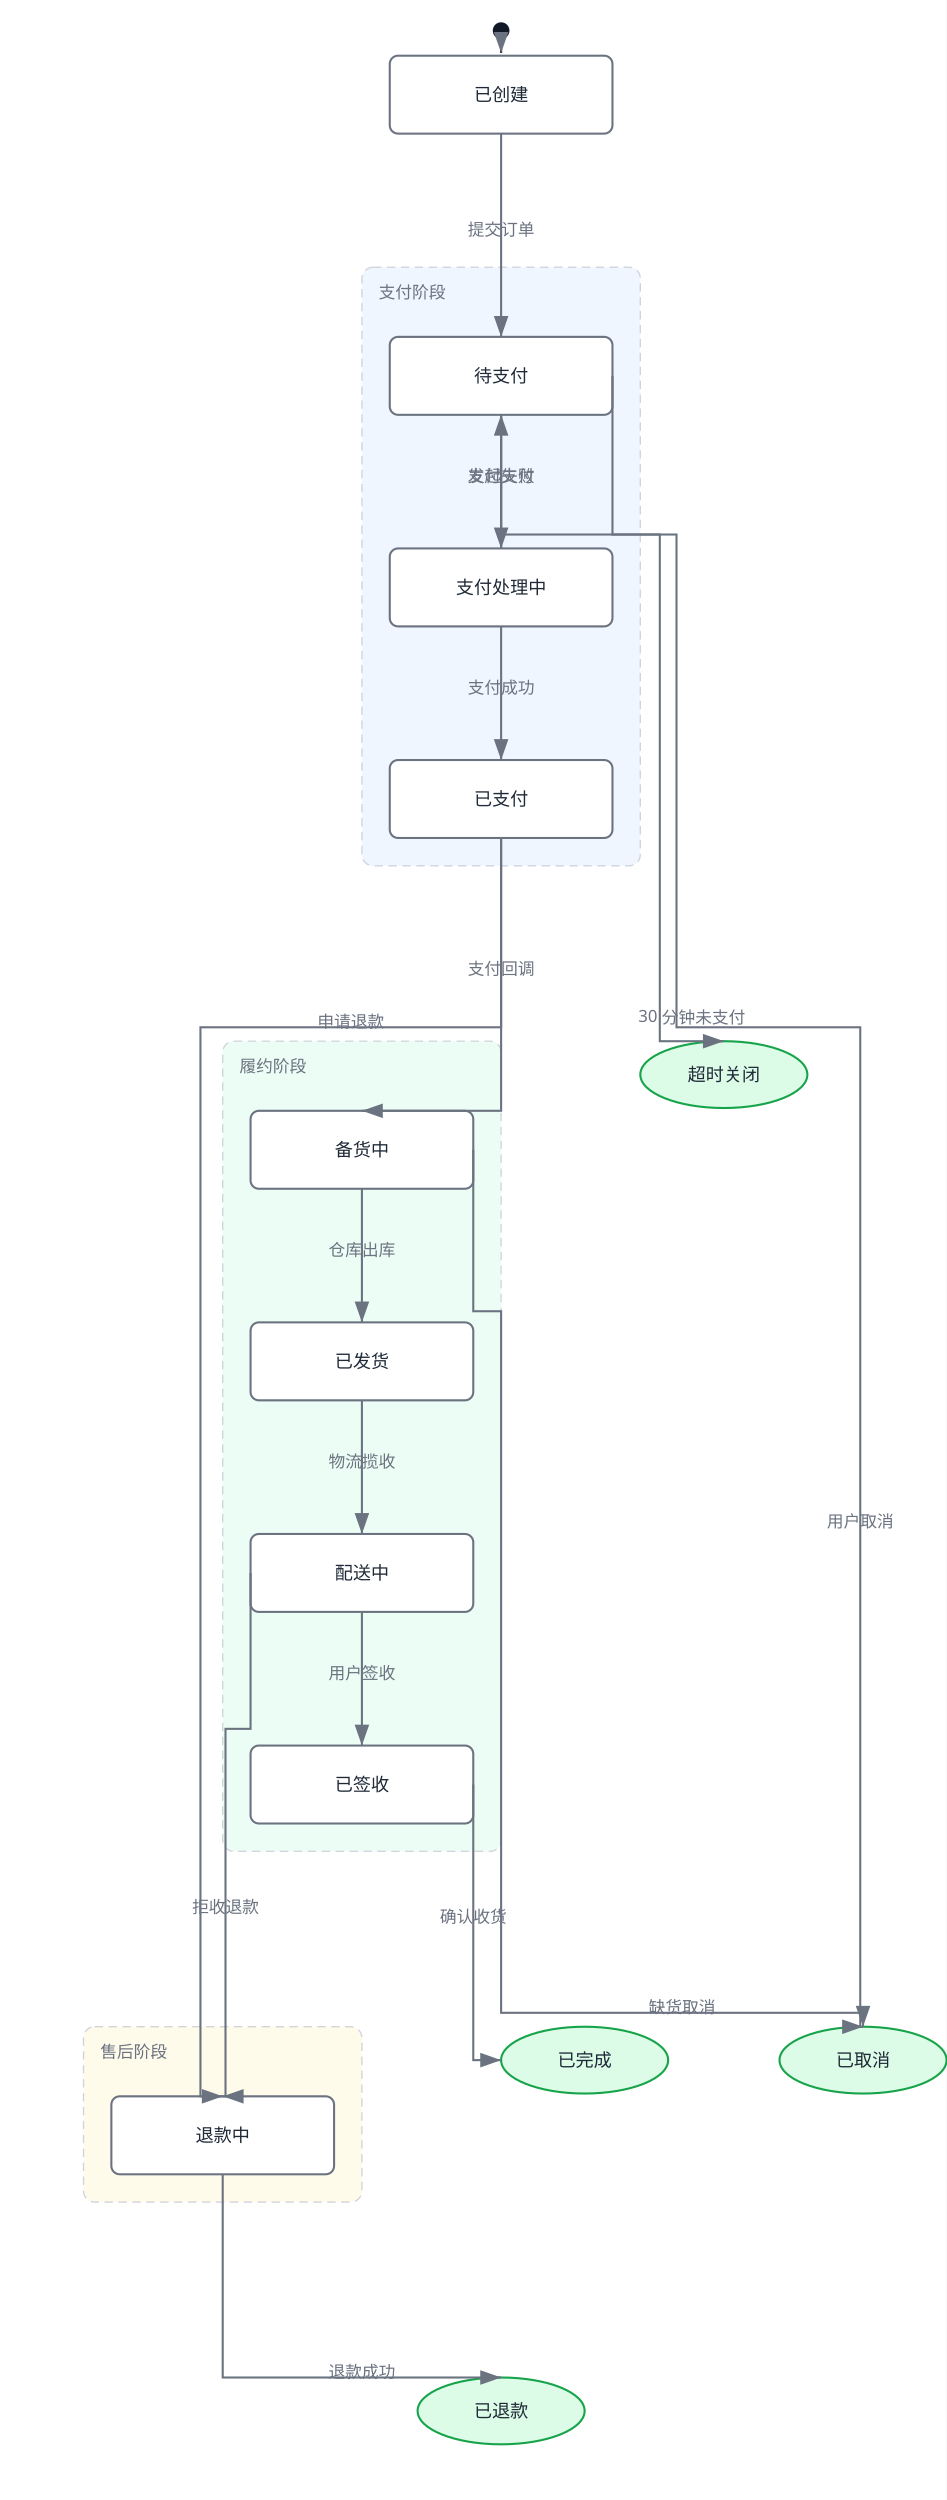
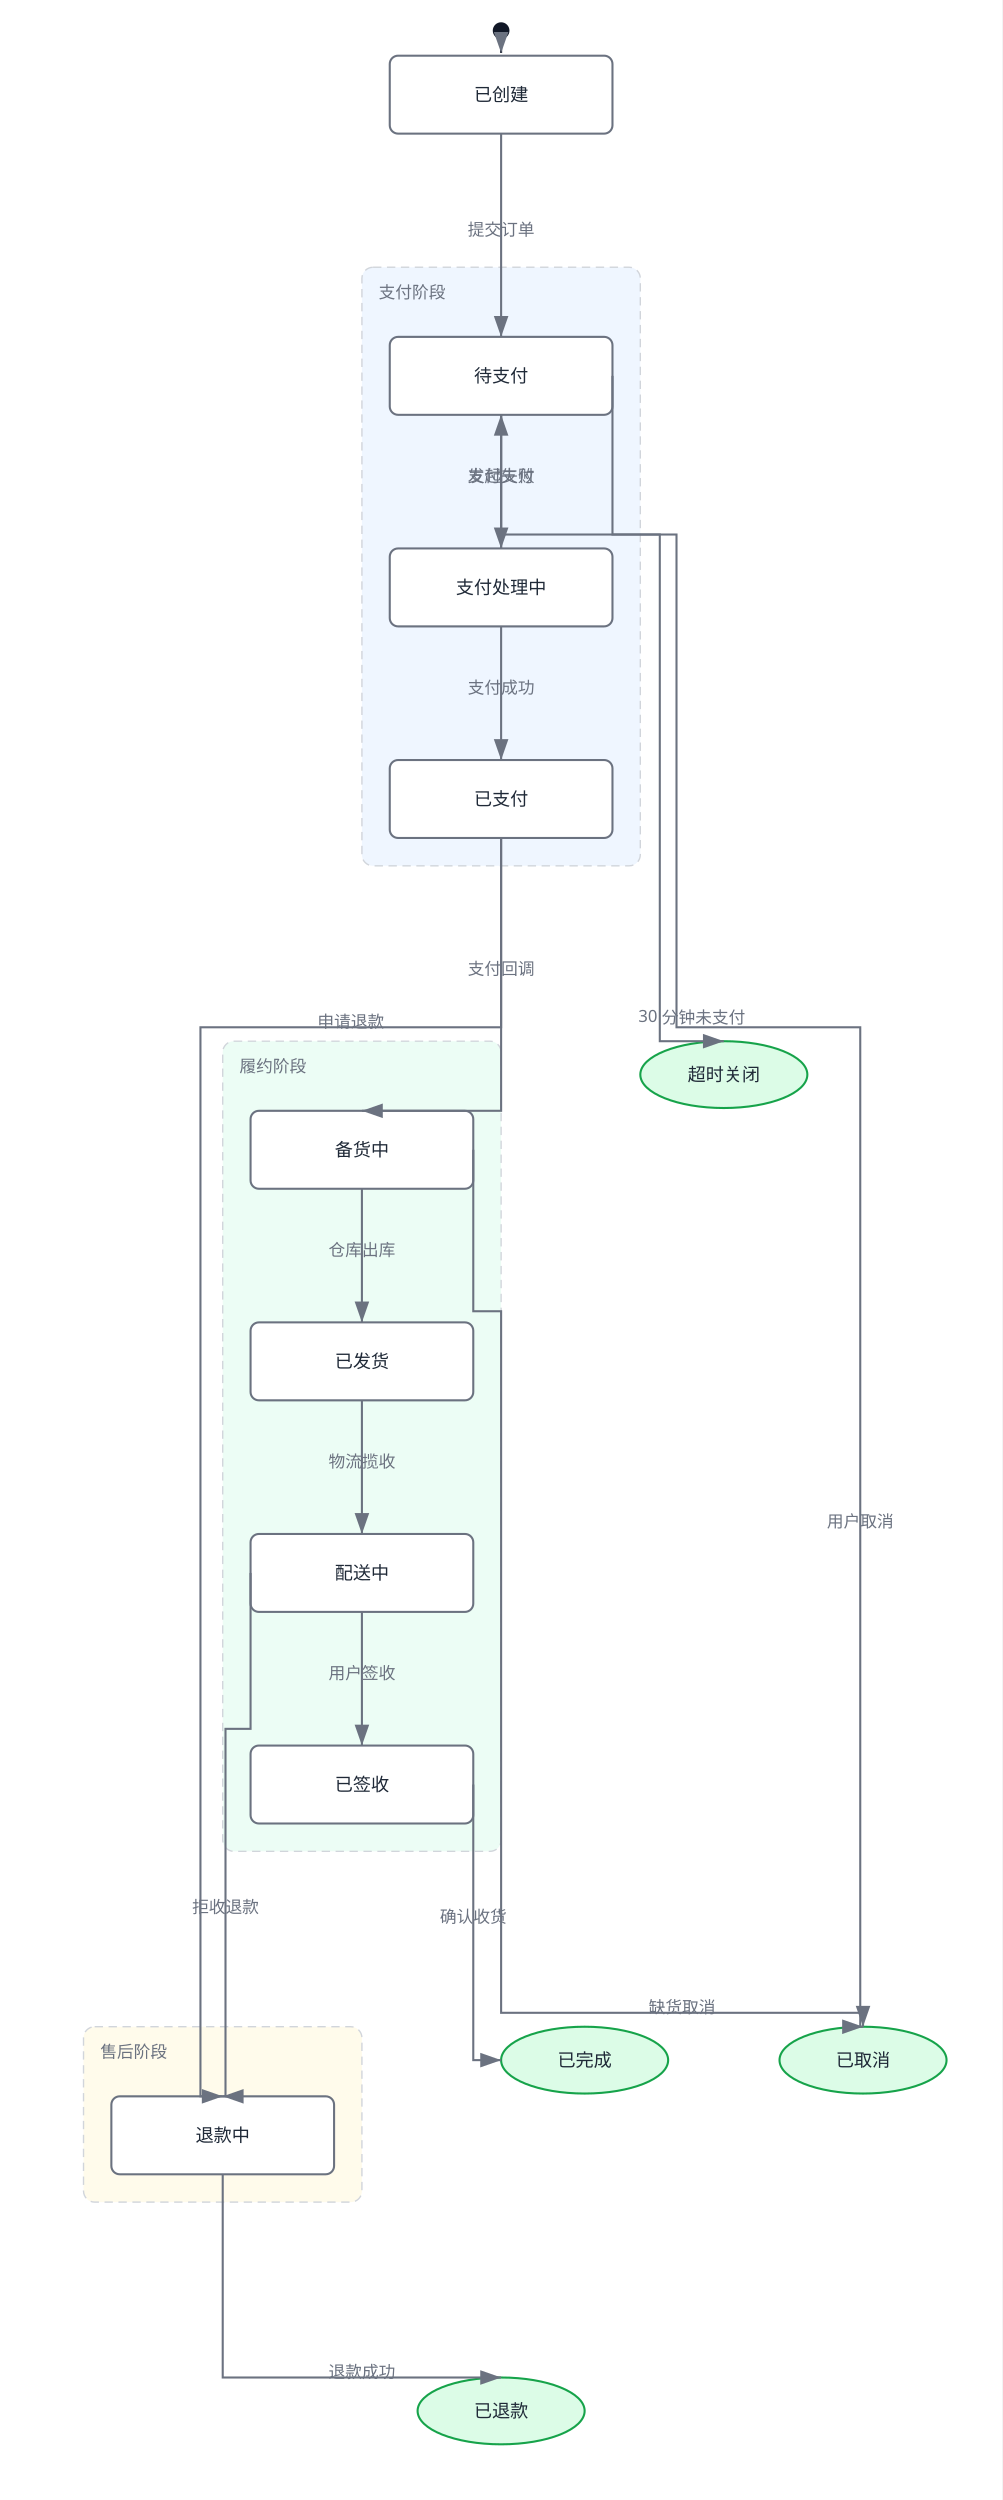
- <svg xmlns="http://www.w3.org/2000/svg" width="680" height="1796" viewBox="0 0 680 1796">
+ <svg xmlns="http://www.w3.org/2000/svg" width="720" height="1796" viewBox="0 0 720 1796">
  <defs>
    <marker id="arrowhead" markerWidth="10" markerHeight="7" refX="10" refY="3.5" orient="auto">
      <polygon points="0 0, 10 3.5, 0 7" fill="#6b7280" />
    </marker>
    <marker id="arrowhead-purple" markerWidth="10" markerHeight="7" refX="10" refY="3.5" orient="auto">
      <polygon points="0 0, 10 3.5, 0 7" fill="#7c3aed" />
    </marker>
  </defs>
  <style>.lgdl-anchors,.lgdl-edge-anchors{opacity:0;pointer-events:none;transition:opacity .12s ease}.lgdl-node:hover + .lgdl-anchors,.lgdl-class:hover + .lgdl-anchors,.lgdl-group:hover + .lgdl-anchors,.lgdl-lane:hover + .lgdl-anchors{opacity:1}.lgdl-edge:hover + .lgdl-edge-anchors,.lgdl-aggregate-edge:hover + .lgdl-edge-anchors{opacity:1}.lgdl-node.lgdl-hovered + .lgdl-anchors,.lgdl-class.lgdl-hovered + .lgdl-anchors,.lgdl-group.lgdl-hovered + .lgdl-anchors,.lgdl-lane.lgdl-hovered + .lgdl-anchors{opacity:1}.lgdl-edge.lgdl-hovered + .lgdl-edge-anchors,.lgdl-aggregate-edge.lgdl-hovered + .lgdl-edge-anchors{opacity:1}.lgdl-hovered{filter:drop-shadow(0 0 3px rgba(79,70,229,.65))}</style>
-   <rect x="0" y="0" width="680" height="1796" fill="#ffffff" />
+   <rect x="0" y="0" width="720" height="1796" fill="#ffffff" />
  <g class="lgdl-group" data-lgdl-loc="groups[0]">
    <rect x="260" y="192" width="200" height="430" rx="8" fill="#eff6ff" stroke="#d1d5db" stroke-dasharray="6 4" />
    <text x="272" y="210" font-family="'Segoe UI', 'PingFang SC', 'Microsoft YaHei', sans-serif" font-size="12" fill="#6b7280" text-anchor="start" dominant-baseline="middle">支付阶段</text>
  </g>
  <g class="lgdl-anchors">
    <circle cx="460.0" cy="407.0" r="3" fill="#64748b" />
    <circle cx="460.0" cy="433.8" r="3" fill="#64748b" />
    <circle cx="460.0" cy="464.7" r="3" fill="#64748b" />
    <circle cx="460.0" cy="507.0" r="3" fill="#64748b" />
    <circle cx="460.0" cy="580.2" r="3" fill="#64748b" />
    <circle cx="417.6" cy="622.0" r="3" fill="#64748b" />
    <circle cx="360.0" cy="622.0" r="3" fill="#64748b" />
    <circle cx="302.4" cy="622.0" r="3" fill="#64748b" />
    <circle cx="260.0" cy="580.2" r="3" fill="#64748b" />
    <circle cx="260.0" cy="507.0" r="3" fill="#64748b" />
    <circle cx="260.0" cy="464.7" r="3" fill="#64748b" />
    <circle cx="260.0" cy="433.8" r="3" fill="#64748b" />
    <circle cx="260.0" cy="407.0" r="3" fill="#64748b" />
    <circle cx="260.0" cy="380.2" r="3" fill="#64748b" />
    <circle cx="260.0" cy="349.3" r="3" fill="#64748b" />
    <circle cx="260.0" cy="307.0" r="3" fill="#64748b" />
    <circle cx="260.0" cy="233.8" r="3" fill="#64748b" />
    <circle cx="302.4" cy="192.0" r="3" fill="#64748b" />
    <circle cx="360.0" cy="192.0" r="3" fill="#64748b" />
    <circle cx="417.6" cy="192.0" r="3" fill="#64748b" />
    <circle cx="460.0" cy="233.8" r="3" fill="#64748b" />
    <circle cx="460.0" cy="307.0" r="3" fill="#64748b" />
    <circle cx="460.0" cy="349.3" r="3" fill="#64748b" />
    <circle cx="460.0" cy="380.2" r="3" fill="#64748b" />
  </g>
  <g class="lgdl-group" data-lgdl-loc="groups[1]">
    <rect x="160" y="748" width="200" height="582" rx="8" fill="#ecfdf5" stroke="#d1d5db" stroke-dasharray="6 4" />
    <text x="172" y="766" font-family="'Segoe UI', 'PingFang SC', 'Microsoft YaHei', sans-serif" font-size="12" fill="#6b7280" text-anchor="start" dominant-baseline="middle">履约阶段</text>
  </g>
  <g class="lgdl-anchors">
    <circle cx="360.0" cy="1039.0" r="3" fill="#64748b" />
    <circle cx="360.0" cy="1065.8" r="3" fill="#64748b" />
    <circle cx="360.0" cy="1096.7" r="3" fill="#64748b" />
    <circle cx="360.0" cy="1139.0" r="3" fill="#64748b" />
    <circle cx="360.0" cy="1212.2" r="3" fill="#64748b" />
    <circle cx="338.0" cy="1330.0" r="3" fill="#64748b" />
    <circle cx="260.0" cy="1330.0" r="3" fill="#64748b" />
    <circle cx="182.0" cy="1330.0" r="3" fill="#64748b" />
    <circle cx="160.0" cy="1212.2" r="3" fill="#64748b" />
    <circle cx="160.0" cy="1139.0" r="3" fill="#64748b" />
    <circle cx="160.0" cy="1096.7" r="3" fill="#64748b" />
    <circle cx="160.0" cy="1065.8" r="3" fill="#64748b" />
    <circle cx="160.0" cy="1039.0" r="3" fill="#64748b" />
    <circle cx="160.0" cy="1012.2" r="3" fill="#64748b" />
    <circle cx="160.0" cy="981.3" r="3" fill="#64748b" />
    <circle cx="160.0" cy="939.0" r="3" fill="#64748b" />
    <circle cx="160.0" cy="865.8" r="3" fill="#64748b" />
    <circle cx="182.0" cy="748.0" r="3" fill="#64748b" />
    <circle cx="260.0" cy="748.0" r="3" fill="#64748b" />
    <circle cx="338.0" cy="748.0" r="3" fill="#64748b" />
    <circle cx="360.0" cy="865.8" r="3" fill="#64748b" />
    <circle cx="360.0" cy="939.0" r="3" fill="#64748b" />
    <circle cx="360.0" cy="981.3" r="3" fill="#64748b" />
    <circle cx="360.0" cy="1012.2" r="3" fill="#64748b" />
  </g>
  <g class="lgdl-group" data-lgdl-loc="groups[2]">
    <rect x="60" y="1456" width="200" height="126" rx="8" fill="#fffbeb" stroke="#d1d5db" stroke-dasharray="6 4" />
    <text x="72" y="1474" font-family="'Segoe UI', 'PingFang SC', 'Microsoft YaHei', sans-serif" font-size="12" fill="#6b7280" text-anchor="start" dominant-baseline="middle">售后阶段</text>
  </g>
  <g class="lgdl-anchors">
    <circle cx="260.0" cy="1519.0" r="3" fill="#64748b" />
    <circle cx="260.0" cy="1545.8" r="3" fill="#64748b" />
    <circle cx="259.6" cy="1576.5" r="3" fill="#64748b" />
    <circle cx="223.0" cy="1582.0" r="3" fill="#64748b" />
    <circle cx="196.4" cy="1582.0" r="3" fill="#64748b" />
    <circle cx="176.9" cy="1582.0" r="3" fill="#64748b" />
    <circle cx="160.0" cy="1582.0" r="3" fill="#64748b" />
    <circle cx="143.1" cy="1582.0" r="3" fill="#64748b" />
    <circle cx="123.6" cy="1582.0" r="3" fill="#64748b" />
    <circle cx="97.0" cy="1582.0" r="3" fill="#64748b" />
    <circle cx="60.4" cy="1576.5" r="3" fill="#64748b" />
    <circle cx="60.0" cy="1545.8" r="3" fill="#64748b" />
    <circle cx="60.0" cy="1519.0" r="3" fill="#64748b" />
    <circle cx="60.0" cy="1492.2" r="3" fill="#64748b" />
    <circle cx="60.4" cy="1461.5" r="3" fill="#64748b" />
    <circle cx="97.0" cy="1456.0" r="3" fill="#64748b" />
    <circle cx="123.6" cy="1456.0" r="3" fill="#64748b" />
    <circle cx="143.1" cy="1456.0" r="3" fill="#64748b" />
    <circle cx="160.0" cy="1456.0" r="3" fill="#64748b" />
    <circle cx="176.9" cy="1456.0" r="3" fill="#64748b" />
    <circle cx="196.4" cy="1456.0" r="3" fill="#64748b" />
    <circle cx="223.0" cy="1456.0" r="3" fill="#64748b" />
    <circle cx="259.6" cy="1461.5" r="3" fill="#64748b" />
    <circle cx="260.0" cy="1492.2" r="3" fill="#64748b" />
  </g>
  <g class="lgdl-initial" data-lgdl-loc="nodes[0]">
    <circle cx="360" cy="22" r="6" fill="#111827" />
    <line x1="360" y1="28" x2="360" y2="38" stroke="#111827" stroke-width="1.5" marker-end="url(#arrowhead)" />
  </g>
  <g class="lgdl-node" data-lgdl-loc="nodes[0]">
    <rect x="280" y="40" width="160" height="56" rx="6" ry="6" fill="#ffffff" stroke="#6b7280" stroke-width="1.5" />
    <text x="360" y="68" font-family="'Segoe UI', 'PingFang SC', 'Microsoft YaHei', sans-serif" font-size="13" fill="#1f2937" text-anchor="middle" dominant-baseline="middle">已创建</text>
  </g>
  <g class="lgdl-anchors">
    <circle cx="440.0" cy="68.0" r="3" fill="#6b7280" />
    <circle cx="440.0" cy="89.4" r="3" fill="#6b7280" />
    <circle cx="408.5" cy="96.0" r="3" fill="#6b7280" />
    <circle cx="388.0" cy="96.0" r="3" fill="#6b7280" />
    <circle cx="376.2" cy="96.0" r="3" fill="#6b7280" />
    <circle cx="367.5" cy="96.0" r="3" fill="#6b7280" />
    <circle cx="360.0" cy="96.0" r="3" fill="#6b7280" />
    <circle cx="352.5" cy="96.0" r="3" fill="#6b7280" />
    <circle cx="343.8" cy="96.0" r="3" fill="#6b7280" />
    <circle cx="332.0" cy="96.0" r="3" fill="#6b7280" />
    <circle cx="311.5" cy="96.0" r="3" fill="#6b7280" />
    <circle cx="280.0" cy="89.4" r="3" fill="#6b7280" />
    <circle cx="280.0" cy="68.0" r="3" fill="#6b7280" />
    <circle cx="280.0" cy="46.6" r="3" fill="#6b7280" />
    <circle cx="311.5" cy="40.0" r="3" fill="#6b7280" />
    <circle cx="332.0" cy="40.0" r="3" fill="#6b7280" />
    <circle cx="343.8" cy="40.0" r="3" fill="#6b7280" />
    <circle cx="352.5" cy="40.0" r="3" fill="#6b7280" />
    <circle cx="360.0" cy="40.0" r="3" fill="#6b7280" />
    <circle cx="367.5" cy="40.0" r="3" fill="#6b7280" />
    <circle cx="376.2" cy="40.0" r="3" fill="#6b7280" />
    <circle cx="388.0" cy="40.0" r="3" fill="#6b7280" />
    <circle cx="408.5" cy="40.0" r="3" fill="#6b7280" />
    <circle cx="440.0" cy="46.6" r="3" fill="#6b7280" />
  </g>
  <g class="lgdl-node" data-lgdl-loc="nodes[1]">
    <rect x="280" y="242" width="160" height="56" rx="6" ry="6" fill="#ffffff" stroke="#6b7280" stroke-width="1.5" />
    <text x="360" y="270" font-family="'Segoe UI', 'PingFang SC', 'Microsoft YaHei', sans-serif" font-size="13" fill="#1f2937" text-anchor="middle" dominant-baseline="middle">待支付</text>
  </g>
  <g class="lgdl-anchors">
    <circle cx="440.0" cy="270.0" r="3" fill="#6b7280" />
    <circle cx="440.0" cy="291.4" r="3" fill="#6b7280" />
    <circle cx="408.5" cy="298.0" r="3" fill="#6b7280" />
    <circle cx="388.0" cy="298.0" r="3" fill="#6b7280" />
    <circle cx="376.2" cy="298.0" r="3" fill="#6b7280" />
    <circle cx="367.5" cy="298.0" r="3" fill="#6b7280" />
    <circle cx="360.0" cy="298.0" r="3" fill="#6b7280" />
    <circle cx="352.5" cy="298.0" r="3" fill="#6b7280" />
    <circle cx="343.8" cy="298.0" r="3" fill="#6b7280" />
    <circle cx="332.0" cy="298.0" r="3" fill="#6b7280" />
    <circle cx="311.5" cy="298.0" r="3" fill="#6b7280" />
    <circle cx="280.0" cy="291.4" r="3" fill="#6b7280" />
    <circle cx="280.0" cy="270.0" r="3" fill="#6b7280" />
    <circle cx="280.0" cy="248.6" r="3" fill="#6b7280" />
    <circle cx="311.5" cy="242.0" r="3" fill="#6b7280" />
    <circle cx="332.0" cy="242.0" r="3" fill="#6b7280" />
    <circle cx="343.8" cy="242.0" r="3" fill="#6b7280" />
    <circle cx="352.5" cy="242.0" r="3" fill="#6b7280" />
    <circle cx="360.0" cy="242.0" r="3" fill="#6b7280" />
    <circle cx="367.5" cy="242.0" r="3" fill="#6b7280" />
    <circle cx="376.2" cy="242.0" r="3" fill="#6b7280" />
    <circle cx="388.0" cy="242.0" r="3" fill="#6b7280" />
    <circle cx="408.5" cy="242.0" r="3" fill="#6b7280" />
    <circle cx="440.0" cy="248.6" r="3" fill="#6b7280" />
  </g>
  <g class="lgdl-node" data-lgdl-loc="nodes[2]">
    <rect x="280" y="394" width="160" height="56" rx="6" ry="6" fill="#ffffff" stroke="#6b7280" stroke-width="1.5" />
    <text x="360" y="422" font-family="'Segoe UI', 'PingFang SC', 'Microsoft YaHei', sans-serif" font-size="13" fill="#1f2937" text-anchor="middle" dominant-baseline="middle">支付处理中</text>
  </g>
  <g class="lgdl-anchors">
    <circle cx="440.0" cy="422.0" r="3" fill="#6b7280" />
    <circle cx="440.0" cy="443.4" r="3" fill="#6b7280" />
    <circle cx="408.5" cy="450.0" r="3" fill="#6b7280" />
    <circle cx="388.0" cy="450.0" r="3" fill="#6b7280" />
    <circle cx="376.2" cy="450.0" r="3" fill="#6b7280" />
    <circle cx="367.5" cy="450.0" r="3" fill="#6b7280" />
    <circle cx="360.0" cy="450.0" r="3" fill="#6b7280" />
    <circle cx="352.5" cy="450.0" r="3" fill="#6b7280" />
    <circle cx="343.8" cy="450.0" r="3" fill="#6b7280" />
    <circle cx="332.0" cy="450.0" r="3" fill="#6b7280" />
    <circle cx="311.5" cy="450.0" r="3" fill="#6b7280" />
    <circle cx="280.0" cy="443.4" r="3" fill="#6b7280" />
    <circle cx="280.0" cy="422.0" r="3" fill="#6b7280" />
    <circle cx="280.0" cy="400.6" r="3" fill="#6b7280" />
    <circle cx="311.5" cy="394.0" r="3" fill="#6b7280" />
    <circle cx="332.0" cy="394.0" r="3" fill="#6b7280" />
    <circle cx="343.8" cy="394.0" r="3" fill="#6b7280" />
    <circle cx="352.5" cy="394.0" r="3" fill="#6b7280" />
    <circle cx="360.0" cy="394.0" r="3" fill="#6b7280" />
    <circle cx="367.5" cy="394.0" r="3" fill="#6b7280" />
    <circle cx="376.2" cy="394.0" r="3" fill="#6b7280" />
    <circle cx="388.0" cy="394.0" r="3" fill="#6b7280" />
    <circle cx="408.5" cy="394.0" r="3" fill="#6b7280" />
    <circle cx="440.0" cy="400.6" r="3" fill="#6b7280" />
  </g>
  <g class="lgdl-node" data-lgdl-loc="nodes[3]">
    <rect x="280" y="546" width="160" height="56" rx="6" ry="6" fill="#ffffff" stroke="#6b7280" stroke-width="1.5" />
    <text x="360" y="574" font-family="'Segoe UI', 'PingFang SC', 'Microsoft YaHei', sans-serif" font-size="13" fill="#1f2937" text-anchor="middle" dominant-baseline="middle">已支付</text>
  </g>
  <g class="lgdl-anchors">
    <circle cx="440.0" cy="574.0" r="3" fill="#6b7280" />
    <circle cx="440.0" cy="595.4" r="3" fill="#6b7280" />
    <circle cx="408.5" cy="602.0" r="3" fill="#6b7280" />
    <circle cx="388.0" cy="602.0" r="3" fill="#6b7280" />
    <circle cx="376.2" cy="602.0" r="3" fill="#6b7280" />
    <circle cx="367.5" cy="602.0" r="3" fill="#6b7280" />
    <circle cx="360.0" cy="602.0" r="3" fill="#6b7280" />
    <circle cx="352.5" cy="602.0" r="3" fill="#6b7280" />
    <circle cx="343.8" cy="602.0" r="3" fill="#6b7280" />
    <circle cx="332.0" cy="602.0" r="3" fill="#6b7280" />
    <circle cx="311.5" cy="602.0" r="3" fill="#6b7280" />
    <circle cx="280.0" cy="595.4" r="3" fill="#6b7280" />
    <circle cx="280.0" cy="574.0" r="3" fill="#6b7280" />
    <circle cx="280.0" cy="552.6" r="3" fill="#6b7280" />
    <circle cx="311.5" cy="546.0" r="3" fill="#6b7280" />
    <circle cx="332.0" cy="546.0" r="3" fill="#6b7280" />
    <circle cx="343.8" cy="546.0" r="3" fill="#6b7280" />
    <circle cx="352.5" cy="546.0" r="3" fill="#6b7280" />
    <circle cx="360.0" cy="546.0" r="3" fill="#6b7280" />
    <circle cx="367.5" cy="546.0" r="3" fill="#6b7280" />
    <circle cx="376.2" cy="546.0" r="3" fill="#6b7280" />
    <circle cx="388.0" cy="546.0" r="3" fill="#6b7280" />
    <circle cx="408.5" cy="546.0" r="3" fill="#6b7280" />
    <circle cx="440.0" cy="552.6" r="3" fill="#6b7280" />
  </g>
  <g class="lgdl-node" data-lgdl-loc="nodes[4]">
    <rect x="180" y="798" width="160" height="56" rx="6" ry="6" fill="#ffffff" stroke="#6b7280" stroke-width="1.5" />
    <text x="260" y="826" font-family="'Segoe UI', 'PingFang SC', 'Microsoft YaHei', sans-serif" font-size="13" fill="#1f2937" text-anchor="middle" dominant-baseline="middle">备货中</text>
  </g>
  <g class="lgdl-anchors">
    <circle cx="340.0" cy="826.0" r="3" fill="#6b7280" />
    <circle cx="340.0" cy="847.4" r="3" fill="#6b7280" />
    <circle cx="308.5" cy="854.0" r="3" fill="#6b7280" />
    <circle cx="288.0" cy="854.0" r="3" fill="#6b7280" />
    <circle cx="276.2" cy="854.0" r="3" fill="#6b7280" />
    <circle cx="267.5" cy="854.0" r="3" fill="#6b7280" />
    <circle cx="260.0" cy="854.0" r="3" fill="#6b7280" />
    <circle cx="252.5" cy="854.0" r="3" fill="#6b7280" />
    <circle cx="243.8" cy="854.0" r="3" fill="#6b7280" />
    <circle cx="232.0" cy="854.0" r="3" fill="#6b7280" />
    <circle cx="211.5" cy="854.0" r="3" fill="#6b7280" />
    <circle cx="180.0" cy="847.4" r="3" fill="#6b7280" />
    <circle cx="180.0" cy="826.0" r="3" fill="#6b7280" />
    <circle cx="180.0" cy="804.6" r="3" fill="#6b7280" />
    <circle cx="211.5" cy="798.0" r="3" fill="#6b7280" />
    <circle cx="232.0" cy="798.0" r="3" fill="#6b7280" />
    <circle cx="243.8" cy="798.0" r="3" fill="#6b7280" />
    <circle cx="252.5" cy="798.0" r="3" fill="#6b7280" />
    <circle cx="260.0" cy="798.0" r="3" fill="#6b7280" />
    <circle cx="267.5" cy="798.0" r="3" fill="#6b7280" />
    <circle cx="276.2" cy="798.0" r="3" fill="#6b7280" />
    <circle cx="288.0" cy="798.0" r="3" fill="#6b7280" />
    <circle cx="308.5" cy="798.0" r="3" fill="#6b7280" />
    <circle cx="340.0" cy="804.6" r="3" fill="#6b7280" />
  </g>
  <g class="lgdl-node" data-lgdl-loc="nodes[5]">
    <rect x="180" y="950" width="160" height="56" rx="6" ry="6" fill="#ffffff" stroke="#6b7280" stroke-width="1.5" />
    <text x="260" y="978" font-family="'Segoe UI', 'PingFang SC', 'Microsoft YaHei', sans-serif" font-size="13" fill="#1f2937" text-anchor="middle" dominant-baseline="middle">已发货</text>
  </g>
  <g class="lgdl-anchors">
    <circle cx="340.0" cy="978.0" r="3" fill="#6b7280" />
    <circle cx="340.0" cy="999.4" r="3" fill="#6b7280" />
    <circle cx="308.5" cy="1006.0" r="3" fill="#6b7280" />
    <circle cx="288.0" cy="1006.0" r="3" fill="#6b7280" />
    <circle cx="276.2" cy="1006.0" r="3" fill="#6b7280" />
    <circle cx="267.5" cy="1006.0" r="3" fill="#6b7280" />
    <circle cx="260.0" cy="1006.0" r="3" fill="#6b7280" />
    <circle cx="252.5" cy="1006.0" r="3" fill="#6b7280" />
    <circle cx="243.8" cy="1006.0" r="3" fill="#6b7280" />
    <circle cx="232.0" cy="1006.0" r="3" fill="#6b7280" />
    <circle cx="211.5" cy="1006.0" r="3" fill="#6b7280" />
    <circle cx="180.0" cy="999.4" r="3" fill="#6b7280" />
    <circle cx="180.0" cy="978.0" r="3" fill="#6b7280" />
    <circle cx="180.0" cy="956.6" r="3" fill="#6b7280" />
    <circle cx="211.5" cy="950.0" r="3" fill="#6b7280" />
    <circle cx="232.0" cy="950.0" r="3" fill="#6b7280" />
    <circle cx="243.8" cy="950.0" r="3" fill="#6b7280" />
    <circle cx="252.5" cy="950.0" r="3" fill="#6b7280" />
    <circle cx="260.0" cy="950.0" r="3" fill="#6b7280" />
    <circle cx="267.5" cy="950.0" r="3" fill="#6b7280" />
    <circle cx="276.2" cy="950.0" r="3" fill="#6b7280" />
    <circle cx="288.0" cy="950.0" r="3" fill="#6b7280" />
    <circle cx="308.5" cy="950.0" r="3" fill="#6b7280" />
    <circle cx="340.0" cy="956.6" r="3" fill="#6b7280" />
  </g>
  <g class="lgdl-node" data-lgdl-loc="nodes[6]">
    <rect x="180" y="1102" width="160" height="56" rx="6" ry="6" fill="#ffffff" stroke="#6b7280" stroke-width="1.5" />
    <text x="260" y="1130" font-family="'Segoe UI', 'PingFang SC', 'Microsoft YaHei', sans-serif" font-size="13" fill="#1f2937" text-anchor="middle" dominant-baseline="middle">配送中</text>
  </g>
  <g class="lgdl-anchors">
    <circle cx="340.0" cy="1130.0" r="3" fill="#6b7280" />
    <circle cx="340.0" cy="1151.4" r="3" fill="#6b7280" />
    <circle cx="308.5" cy="1158.0" r="3" fill="#6b7280" />
    <circle cx="288.0" cy="1158.0" r="3" fill="#6b7280" />
    <circle cx="276.2" cy="1158.0" r="3" fill="#6b7280" />
    <circle cx="267.5" cy="1158.0" r="3" fill="#6b7280" />
    <circle cx="260.0" cy="1158.0" r="3" fill="#6b7280" />
    <circle cx="252.5" cy="1158.0" r="3" fill="#6b7280" />
    <circle cx="243.8" cy="1158.0" r="3" fill="#6b7280" />
    <circle cx="232.0" cy="1158.0" r="3" fill="#6b7280" />
    <circle cx="211.5" cy="1158.0" r="3" fill="#6b7280" />
    <circle cx="180.0" cy="1151.4" r="3" fill="#6b7280" />
    <circle cx="180.0" cy="1130.0" r="3" fill="#6b7280" />
    <circle cx="180.0" cy="1108.6" r="3" fill="#6b7280" />
    <circle cx="211.5" cy="1102.0" r="3" fill="#6b7280" />
    <circle cx="232.0" cy="1102.0" r="3" fill="#6b7280" />
    <circle cx="243.8" cy="1102.0" r="3" fill="#6b7280" />
    <circle cx="252.5" cy="1102.0" r="3" fill="#6b7280" />
    <circle cx="260.0" cy="1102.0" r="3" fill="#6b7280" />
    <circle cx="267.5" cy="1102.0" r="3" fill="#6b7280" />
    <circle cx="276.2" cy="1102.0" r="3" fill="#6b7280" />
    <circle cx="288.0" cy="1102.0" r="3" fill="#6b7280" />
    <circle cx="308.5" cy="1102.0" r="3" fill="#6b7280" />
    <circle cx="340.0" cy="1108.6" r="3" fill="#6b7280" />
  </g>
  <g class="lgdl-node" data-lgdl-loc="nodes[7]">
    <rect x="180" y="1254" width="160" height="56" rx="6" ry="6" fill="#ffffff" stroke="#6b7280" stroke-width="1.5" />
    <text x="260" y="1282" font-family="'Segoe UI', 'PingFang SC', 'Microsoft YaHei', sans-serif" font-size="13" fill="#1f2937" text-anchor="middle" dominant-baseline="middle">已签收</text>
  </g>
  <g class="lgdl-anchors">
    <circle cx="340.0" cy="1282.0" r="3" fill="#6b7280" />
    <circle cx="340.0" cy="1303.4" r="3" fill="#6b7280" />
    <circle cx="308.5" cy="1310.0" r="3" fill="#6b7280" />
    <circle cx="288.0" cy="1310.0" r="3" fill="#6b7280" />
    <circle cx="276.2" cy="1310.0" r="3" fill="#6b7280" />
    <circle cx="267.5" cy="1310.0" r="3" fill="#6b7280" />
    <circle cx="260.0" cy="1310.0" r="3" fill="#6b7280" />
    <circle cx="252.5" cy="1310.0" r="3" fill="#6b7280" />
    <circle cx="243.8" cy="1310.0" r="3" fill="#6b7280" />
    <circle cx="232.0" cy="1310.0" r="3" fill="#6b7280" />
    <circle cx="211.5" cy="1310.0" r="3" fill="#6b7280" />
    <circle cx="180.0" cy="1303.4" r="3" fill="#6b7280" />
    <circle cx="180.0" cy="1282.0" r="3" fill="#6b7280" />
    <circle cx="180.0" cy="1260.6" r="3" fill="#6b7280" />
    <circle cx="211.5" cy="1254.0" r="3" fill="#6b7280" />
    <circle cx="232.0" cy="1254.0" r="3" fill="#6b7280" />
    <circle cx="243.8" cy="1254.0" r="3" fill="#6b7280" />
    <circle cx="252.5" cy="1254.0" r="3" fill="#6b7280" />
    <circle cx="260.0" cy="1254.0" r="3" fill="#6b7280" />
    <circle cx="267.5" cy="1254.0" r="3" fill="#6b7280" />
    <circle cx="276.2" cy="1254.0" r="3" fill="#6b7280" />
    <circle cx="288.0" cy="1254.0" r="3" fill="#6b7280" />
    <circle cx="308.5" cy="1254.0" r="3" fill="#6b7280" />
    <circle cx="340.0" cy="1260.6" r="3" fill="#6b7280" />
  </g>
  <g class="lgdl-node" data-lgdl-loc="nodes[8]">
    <rect x="360" y="1456" width="120" height="48" rx="60" ry="60" fill="#dcfce7" stroke="#16a34a" stroke-width="1.5" />
    <text x="420" y="1480" font-family="'Segoe UI', 'PingFang SC', 'Microsoft YaHei', sans-serif" font-size="13" fill="#1f2937" text-anchor="middle" dominant-baseline="middle">已完成</text>
  </g>
  <g class="lgdl-anchors">
    <circle cx="480.0" cy="1480.0" r="3" fill="#16a34a" />
    <circle cx="469.8" cy="1493.4" r="3" fill="#16a34a" />
    <circle cx="454.2" cy="1499.7" r="3" fill="#16a34a" />
    <circle cx="442.3" cy="1502.3" r="3" fill="#16a34a" />
    <circle cx="433.5" cy="1503.4" r="3" fill="#16a34a" />
    <circle cx="426.4" cy="1503.9" r="3" fill="#16a34a" />
    <circle cx="420.0" cy="1504.0" r="3" fill="#16a34a" />
    <circle cx="413.6" cy="1503.9" r="3" fill="#16a34a" />
    <circle cx="406.5" cy="1503.4" r="3" fill="#16a34a" />
    <circle cx="397.7" cy="1502.3" r="3" fill="#16a34a" />
    <circle cx="385.8" cy="1499.7" r="3" fill="#16a34a" />
    <circle cx="370.2" cy="1493.4" r="3" fill="#16a34a" />
    <circle cx="360.0" cy="1480.0" r="3" fill="#16a34a" />
    <circle cx="370.2" cy="1466.6" r="3" fill="#16a34a" />
    <circle cx="385.8" cy="1460.3" r="3" fill="#16a34a" />
    <circle cx="397.7" cy="1457.7" r="3" fill="#16a34a" />
    <circle cx="406.5" cy="1456.6" r="3" fill="#16a34a" />
    <circle cx="413.6" cy="1456.1" r="3" fill="#16a34a" />
    <circle cx="420.0" cy="1456.0" r="3" fill="#16a34a" />
    <circle cx="426.4" cy="1456.1" r="3" fill="#16a34a" />
    <circle cx="433.5" cy="1456.6" r="3" fill="#16a34a" />
    <circle cx="442.3" cy="1457.7" r="3" fill="#16a34a" />
    <circle cx="454.2" cy="1460.3" r="3" fill="#16a34a" />
    <circle cx="469.8" cy="1466.6" r="3" fill="#16a34a" />
  </g>
  <g class="lgdl-node" data-lgdl-loc="nodes[9]">
    <rect x="460" y="748" width="120" height="48" rx="60" ry="60" fill="#dcfce7" stroke="#16a34a" stroke-width="1.5" />
    <text x="520" y="772" font-family="'Segoe UI', 'PingFang SC', 'Microsoft YaHei', sans-serif" font-size="13" fill="#1f2937" text-anchor="middle" dominant-baseline="middle">超时关闭</text>
  </g>
  <g class="lgdl-anchors">
    <circle cx="580.0" cy="772.0" r="3" fill="#16a34a" />
    <circle cx="569.8" cy="785.4" r="3" fill="#16a34a" />
    <circle cx="554.2" cy="791.7" r="3" fill="#16a34a" />
    <circle cx="542.3" cy="794.3" r="3" fill="#16a34a" />
    <circle cx="533.5" cy="795.4" r="3" fill="#16a34a" />
    <circle cx="526.4" cy="795.9" r="3" fill="#16a34a" />
    <circle cx="520.0" cy="796.0" r="3" fill="#16a34a" />
    <circle cx="513.6" cy="795.9" r="3" fill="#16a34a" />
    <circle cx="506.5" cy="795.4" r="3" fill="#16a34a" />
    <circle cx="497.7" cy="794.3" r="3" fill="#16a34a" />
    <circle cx="485.8" cy="791.7" r="3" fill="#16a34a" />
    <circle cx="470.2" cy="785.4" r="3" fill="#16a34a" />
    <circle cx="460.0" cy="772.0" r="3" fill="#16a34a" />
    <circle cx="470.2" cy="758.6" r="3" fill="#16a34a" />
    <circle cx="485.8" cy="752.3" r="3" fill="#16a34a" />
    <circle cx="497.7" cy="749.7" r="3" fill="#16a34a" />
    <circle cx="506.5" cy="748.6" r="3" fill="#16a34a" />
    <circle cx="513.6" cy="748.1" r="3" fill="#16a34a" />
    <circle cx="520.0" cy="748.0" r="3" fill="#16a34a" />
    <circle cx="526.4" cy="748.1" r="3" fill="#16a34a" />
    <circle cx="533.5" cy="748.6" r="3" fill="#16a34a" />
    <circle cx="542.3" cy="749.7" r="3" fill="#16a34a" />
    <circle cx="554.2" cy="752.3" r="3" fill="#16a34a" />
    <circle cx="569.8" cy="758.6" r="3" fill="#16a34a" />
  </g>
  <g class="lgdl-node" data-lgdl-loc="nodes[10]">
    <rect x="560" y="1456" width="120" height="48" rx="60" ry="60" fill="#dcfce7" stroke="#16a34a" stroke-width="1.5" />
    <text x="620" y="1480" font-family="'Segoe UI', 'PingFang SC', 'Microsoft YaHei', sans-serif" font-size="13" fill="#1f2937" text-anchor="middle" dominant-baseline="middle">已取消</text>
  </g>
  <g class="lgdl-anchors">
    <circle cx="680.0" cy="1480.0" r="3" fill="#16a34a" />
    <circle cx="669.8" cy="1493.4" r="3" fill="#16a34a" />
    <circle cx="654.2" cy="1499.7" r="3" fill="#16a34a" />
    <circle cx="642.3" cy="1502.3" r="3" fill="#16a34a" />
    <circle cx="633.5" cy="1503.4" r="3" fill="#16a34a" />
    <circle cx="626.4" cy="1503.9" r="3" fill="#16a34a" />
    <circle cx="620.0" cy="1504.0" r="3" fill="#16a34a" />
    <circle cx="613.6" cy="1503.9" r="3" fill="#16a34a" />
    <circle cx="606.5" cy="1503.4" r="3" fill="#16a34a" />
    <circle cx="597.7" cy="1502.3" r="3" fill="#16a34a" />
    <circle cx="585.8" cy="1499.7" r="3" fill="#16a34a" />
    <circle cx="570.2" cy="1493.4" r="3" fill="#16a34a" />
    <circle cx="560.0" cy="1480.0" r="3" fill="#16a34a" />
    <circle cx="570.2" cy="1466.6" r="3" fill="#16a34a" />
    <circle cx="585.8" cy="1460.3" r="3" fill="#16a34a" />
    <circle cx="597.7" cy="1457.7" r="3" fill="#16a34a" />
    <circle cx="606.5" cy="1456.6" r="3" fill="#16a34a" />
    <circle cx="613.6" cy="1456.1" r="3" fill="#16a34a" />
    <circle cx="620.0" cy="1456.0" r="3" fill="#16a34a" />
    <circle cx="626.4" cy="1456.1" r="3" fill="#16a34a" />
    <circle cx="633.5" cy="1456.6" r="3" fill="#16a34a" />
    <circle cx="642.3" cy="1457.7" r="3" fill="#16a34a" />
    <circle cx="654.2" cy="1460.3" r="3" fill="#16a34a" />
    <circle cx="669.8" cy="1466.6" r="3" fill="#16a34a" />
  </g>
  <g class="lgdl-node" data-lgdl-loc="nodes[11]">
    <rect x="80" y="1506" width="160" height="56" rx="6" ry="6" fill="#ffffff" stroke="#6b7280" stroke-width="1.5" />
    <text x="160" y="1534" font-family="'Segoe UI', 'PingFang SC', 'Microsoft YaHei', sans-serif" font-size="13" fill="#1f2937" text-anchor="middle" dominant-baseline="middle">退款中</text>
  </g>
  <g class="lgdl-anchors">
    <circle cx="240.0" cy="1534.0" r="3" fill="#6b7280" />
    <circle cx="240.0" cy="1555.4" r="3" fill="#6b7280" />
    <circle cx="208.5" cy="1562.0" r="3" fill="#6b7280" />
    <circle cx="188.0" cy="1562.0" r="3" fill="#6b7280" />
    <circle cx="176.2" cy="1562.0" r="3" fill="#6b7280" />
    <circle cx="167.5" cy="1562.0" r="3" fill="#6b7280" />
    <circle cx="160.0" cy="1562.0" r="3" fill="#6b7280" />
    <circle cx="152.5" cy="1562.0" r="3" fill="#6b7280" />
    <circle cx="143.8" cy="1562.0" r="3" fill="#6b7280" />
    <circle cx="132.0" cy="1562.0" r="3" fill="#6b7280" />
    <circle cx="111.5" cy="1562.0" r="3" fill="#6b7280" />
    <circle cx="80.0" cy="1555.4" r="3" fill="#6b7280" />
    <circle cx="80.0" cy="1534.0" r="3" fill="#6b7280" />
    <circle cx="80.0" cy="1512.6" r="3" fill="#6b7280" />
    <circle cx="111.5" cy="1506.0" r="3" fill="#6b7280" />
    <circle cx="132.0" cy="1506.0" r="3" fill="#6b7280" />
    <circle cx="143.8" cy="1506.0" r="3" fill="#6b7280" />
    <circle cx="152.5" cy="1506.0" r="3" fill="#6b7280" />
    <circle cx="160.0" cy="1506.0" r="3" fill="#6b7280" />
    <circle cx="167.5" cy="1506.0" r="3" fill="#6b7280" />
    <circle cx="176.2" cy="1506.0" r="3" fill="#6b7280" />
    <circle cx="188.0" cy="1506.0" r="3" fill="#6b7280" />
    <circle cx="208.5" cy="1506.0" r="3" fill="#6b7280" />
    <circle cx="240.0" cy="1512.6" r="3" fill="#6b7280" />
  </g>
  <g class="lgdl-node" data-lgdl-loc="nodes[12]">
    <rect x="300" y="1708" width="120" height="48" rx="60" ry="60" fill="#dcfce7" stroke="#16a34a" stroke-width="1.5" />
    <text x="360" y="1732" font-family="'Segoe UI', 'PingFang SC', 'Microsoft YaHei', sans-serif" font-size="13" fill="#1f2937" text-anchor="middle" dominant-baseline="middle">已退款</text>
  </g>
  <g class="lgdl-anchors">
    <circle cx="420.0" cy="1732.0" r="3" fill="#16a34a" />
    <circle cx="409.8" cy="1745.4" r="3" fill="#16a34a" />
    <circle cx="394.2" cy="1751.7" r="3" fill="#16a34a" />
    <circle cx="382.3" cy="1754.3" r="3" fill="#16a34a" />
    <circle cx="373.5" cy="1755.4" r="3" fill="#16a34a" />
    <circle cx="366.4" cy="1755.9" r="3" fill="#16a34a" />
    <circle cx="360.0" cy="1756.0" r="3" fill="#16a34a" />
    <circle cx="353.6" cy="1755.9" r="3" fill="#16a34a" />
    <circle cx="346.5" cy="1755.4" r="3" fill="#16a34a" />
    <circle cx="337.7" cy="1754.3" r="3" fill="#16a34a" />
    <circle cx="325.8" cy="1751.7" r="3" fill="#16a34a" />
    <circle cx="310.2" cy="1745.4" r="3" fill="#16a34a" />
    <circle cx="300.0" cy="1732.0" r="3" fill="#16a34a" />
    <circle cx="310.2" cy="1718.6" r="3" fill="#16a34a" />
    <circle cx="325.8" cy="1712.3" r="3" fill="#16a34a" />
    <circle cx="337.7" cy="1709.7" r="3" fill="#16a34a" />
    <circle cx="346.5" cy="1708.6" r="3" fill="#16a34a" />
    <circle cx="353.6" cy="1708.1" r="3" fill="#16a34a" />
    <circle cx="360.0" cy="1708.0" r="3" fill="#16a34a" />
    <circle cx="366.4" cy="1708.1" r="3" fill="#16a34a" />
    <circle cx="373.5" cy="1708.6" r="3" fill="#16a34a" />
    <circle cx="382.3" cy="1709.7" r="3" fill="#16a34a" />
    <circle cx="394.2" cy="1712.3" r="3" fill="#16a34a" />
    <circle cx="409.8" cy="1718.6" r="3" fill="#16a34a" />
  </g>
  <g class="lgdl-edge" data-lgdl-loc="edges[0]">
    <path d="M 360,96 L 360,242" fill="none" stroke="#6b7280" stroke-width="1.5" marker-end="url(#arrowhead)" />
    <text x="360" y="165" font-family="'Segoe UI', 'PingFang SC', 'Microsoft YaHei', sans-serif" font-size="12" fill="#6b7280" text-anchor="middle" dominant-baseline="middle">提交订单</text>
  </g>
  <g class="lgdl-edge-anchors">
    <circle cx="360.0" cy="96.0" r="3.5" fill="#6b7280" />
    <circle cx="360.0" cy="242.0" r="3.5" fill="#6b7280" />
  </g>
  <g class="lgdl-edge" data-lgdl-loc="edges[1]">
    <path d="M 360,298 L 360,394" fill="none" stroke="#6b7280" stroke-width="1.5" marker-end="url(#arrowhead)" />
    <text x="360" y="342" font-family="'Segoe UI', 'PingFang SC', 'Microsoft YaHei', sans-serif" font-size="12" fill="#6b7280" text-anchor="middle" dominant-baseline="middle">发起支付</text>
  </g>
  <g class="lgdl-edge-anchors">
    <circle cx="360.0" cy="298.0" r="3.5" fill="#6b7280" />
    <circle cx="360.0" cy="394.0" r="3.5" fill="#6b7280" />
  </g>
  <g class="lgdl-edge" data-lgdl-loc="edges[2]">
    <path d="M 360,450 L 360,546" fill="none" stroke="#6b7280" stroke-width="1.5" marker-end="url(#arrowhead)" />
    <text x="360" y="494" font-family="'Segoe UI', 'PingFang SC', 'Microsoft YaHei', sans-serif" font-size="12" fill="#6b7280" text-anchor="middle" dominant-baseline="middle">支付成功</text>
  </g>
  <g class="lgdl-edge-anchors">
    <circle cx="360.0" cy="450.0" r="3.5" fill="#6b7280" />
    <circle cx="360.0" cy="546.0" r="3.5" fill="#6b7280" />
  </g>
  <g class="lgdl-edge" data-lgdl-loc="edges[3]">
    <path d="M 360,394 L 360,298" fill="none" stroke="#6b7280" stroke-width="1.5" marker-end="url(#arrowhead)" />
    <text x="360" y="342" font-family="'Segoe UI', 'PingFang SC', 'Microsoft YaHei', sans-serif" font-size="12" fill="#6b7280" text-anchor="middle" dominant-baseline="middle">支付失败</text>
  </g>
  <g class="lgdl-edge-anchors">
    <circle cx="360.0" cy="394.0" r="3.5" fill="#6b7280" />
    <circle cx="360.0" cy="298.0" r="3.5" fill="#6b7280" />
  </g>
  <g class="lgdl-edge" data-lgdl-loc="edges[4]">
    <path d="M 440,270 L 440,384 L 474,384 L 474,748 L 520,748" fill="none" stroke="#6b7280" stroke-width="1.5" marker-end="url(#arrowhead)" />
    <text x="497" y="730" font-family="'Segoe UI', 'PingFang SC', 'Microsoft YaHei', sans-serif" font-size="12" fill="#6b7280" text-anchor="middle" dominant-baseline="middle">30 分钟未支付</text>
  </g>
  <g class="lgdl-edge-anchors">
    <circle cx="440.0" cy="270.0" r="3.5" fill="#6b7280" />
    <circle cx="520.0" cy="748.0" r="3.5" fill="#6b7280" />
  </g>
  <g class="lgdl-edge" data-lgdl-loc="edges[5]">
    <path d="M 360,298 L 360,384 L 486,384 L 486,738 L 618,738 L 618,1456 L 620,1456" fill="none" stroke="#6b7280" stroke-width="1.5" marker-end="url(#arrowhead)" />
    <text x="618" y="1093" font-family="'Segoe UI', 'PingFang SC', 'Microsoft YaHei', sans-serif" font-size="12" fill="#6b7280" text-anchor="middle" dominant-baseline="middle">用户取消</text>
  </g>
  <g class="lgdl-edge-anchors">
    <circle cx="360.0" cy="298.0" r="3.5" fill="#6b7280" />
    <circle cx="620.0" cy="1456.0" r="3.5" fill="#6b7280" />
  </g>
  <g class="lgdl-edge" data-lgdl-loc="edges[6]">
    <path d="M 360,602 L 360,798 L 260,798" fill="none" stroke="#6b7280" stroke-width="1.5" marker-end="url(#arrowhead)" />
    <text x="360" y="696" font-family="'Segoe UI', 'PingFang SC', 'Microsoft YaHei', sans-serif" font-size="12" fill="#6b7280" text-anchor="middle" dominant-baseline="middle">支付回调</text>
  </g>
  <g class="lgdl-edge-anchors">
    <circle cx="360.0" cy="602.0" r="3.5" fill="#6b7280" />
    <circle cx="260.0" cy="798.0" r="3.5" fill="#6b7280" />
  </g>
  <g class="lgdl-edge" data-lgdl-loc="edges[7]">
    <path d="M 260,854 L 260,950" fill="none" stroke="#6b7280" stroke-width="1.5" marker-end="url(#arrowhead)" />
    <text x="260" y="898" font-family="'Segoe UI', 'PingFang SC', 'Microsoft YaHei', sans-serif" font-size="12" fill="#6b7280" text-anchor="middle" dominant-baseline="middle">仓库出库</text>
  </g>
  <g class="lgdl-edge-anchors">
    <circle cx="260.0" cy="854.0" r="3.5" fill="#6b7280" />
    <circle cx="260.0" cy="950.0" r="3.5" fill="#6b7280" />
  </g>
  <g class="lgdl-edge" data-lgdl-loc="edges[8]">
    <path d="M 340,826 L 340,942 L 360,942 L 360,1446 L 620,1446 L 620,1456" fill="none" stroke="#6b7280" stroke-width="1.5" marker-end="url(#arrowhead)" />
    <text x="490" y="1442" font-family="'Segoe UI', 'PingFang SC', 'Microsoft YaHei', sans-serif" font-size="12" fill="#6b7280" text-anchor="middle" dominant-baseline="middle">缺货取消</text>
  </g>
  <g class="lgdl-edge-anchors">
    <circle cx="340.0" cy="826.0" r="3.5" fill="#6b7280" />
    <circle cx="620.0" cy="1456.0" r="3.5" fill="#6b7280" />
  </g>
  <g class="lgdl-edge" data-lgdl-loc="edges[9]">
    <path d="M 260,1006 L 260,1102" fill="none" stroke="#6b7280" stroke-width="1.5" marker-end="url(#arrowhead)" />
    <text x="260" y="1050" font-family="'Segoe UI', 'PingFang SC', 'Microsoft YaHei', sans-serif" font-size="12" fill="#6b7280" text-anchor="middle" dominant-baseline="middle">物流揽收</text>
  </g>
  <g class="lgdl-edge-anchors">
    <circle cx="260.0" cy="1006.0" r="3.5" fill="#6b7280" />
    <circle cx="260.0" cy="1102.0" r="3.5" fill="#6b7280" />
  </g>
  <g class="lgdl-edge" data-lgdl-loc="edges[10]">
    <path d="M 260,1158 L 260,1254" fill="none" stroke="#6b7280" stroke-width="1.5" marker-end="url(#arrowhead)" />
    <text x="260" y="1202" font-family="'Segoe UI', 'PingFang SC', 'Microsoft YaHei', sans-serif" font-size="12" fill="#6b7280" text-anchor="middle" dominant-baseline="middle">用户签收</text>
  </g>
  <g class="lgdl-edge-anchors">
    <circle cx="260.0" cy="1158.0" r="3.5" fill="#6b7280" />
    <circle cx="260.0" cy="1254.0" r="3.5" fill="#6b7280" />
  </g>
  <g class="lgdl-edge" data-lgdl-loc="edges[11]">
    <path d="M 340,1282 L 340,1480 L 360,1480" fill="none" stroke="#6b7280" stroke-width="1.5" marker-end="url(#arrowhead)" />
    <text x="340" y="1377" font-family="'Segoe UI', 'PingFang SC', 'Microsoft YaHei', sans-serif" font-size="12" fill="#6b7280" text-anchor="middle" dominant-baseline="middle">确认收货</text>
  </g>
  <g class="lgdl-edge-anchors">
    <circle cx="340.0" cy="1282.0" r="3.5" fill="#6b7280" />
    <circle cx="360.0" cy="1480.0" r="3.5" fill="#6b7280" />
  </g>
  <g class="lgdl-edge" data-lgdl-loc="edges[12]">
    <path d="M 360,602 L 360,738 L 144,738 L 144,1506 L 160,1506" fill="none" stroke="#6b7280" stroke-width="1.5" marker-end="url(#arrowhead)" />
    <text x="252" y="734" font-family="'Segoe UI', 'PingFang SC', 'Microsoft YaHei', sans-serif" font-size="12" fill="#6b7280" text-anchor="middle" dominant-baseline="middle">申请退款</text>
  </g>
  <g class="lgdl-edge-anchors">
    <circle cx="360.0" cy="602.0" r="3.5" fill="#6b7280" />
    <circle cx="160.0" cy="1506.0" r="3.5" fill="#6b7280" />
  </g>
  <g class="lgdl-edge" data-lgdl-loc="edges[13]">
    <path d="M 180,1130 L 180,1242 L 162,1242 L 162,1506 L 160,1506" fill="none" stroke="#6b7280" stroke-width="1.5" marker-end="url(#arrowhead)" />
    <text x="162" y="1370" font-family="'Segoe UI', 'PingFang SC', 'Microsoft YaHei', sans-serif" font-size="12" fill="#6b7280" text-anchor="middle" dominant-baseline="middle">拒收退款</text>
  </g>
  <g class="lgdl-edge-anchors">
    <circle cx="180.0" cy="1130.0" r="3.5" fill="#6b7280" />
    <circle cx="160.0" cy="1506.0" r="3.5" fill="#6b7280" />
  </g>
  <g class="lgdl-edge" data-lgdl-loc="edges[14]">
    <path d="M 160,1562 L 160,1708 L 360,1708" fill="none" stroke="#6b7280" stroke-width="1.5" marker-end="url(#arrowhead)" />
    <text x="260" y="1704" font-family="'Segoe UI', 'PingFang SC', 'Microsoft YaHei', sans-serif" font-size="12" fill="#6b7280" text-anchor="middle" dominant-baseline="middle">退款成功</text>
  </g>
  <g class="lgdl-edge-anchors">
    <circle cx="160.0" cy="1562.0" r="3.5" fill="#6b7280" />
    <circle cx="360.0" cy="1708.0" r="3.5" fill="#6b7280" />
  </g>
</svg>
